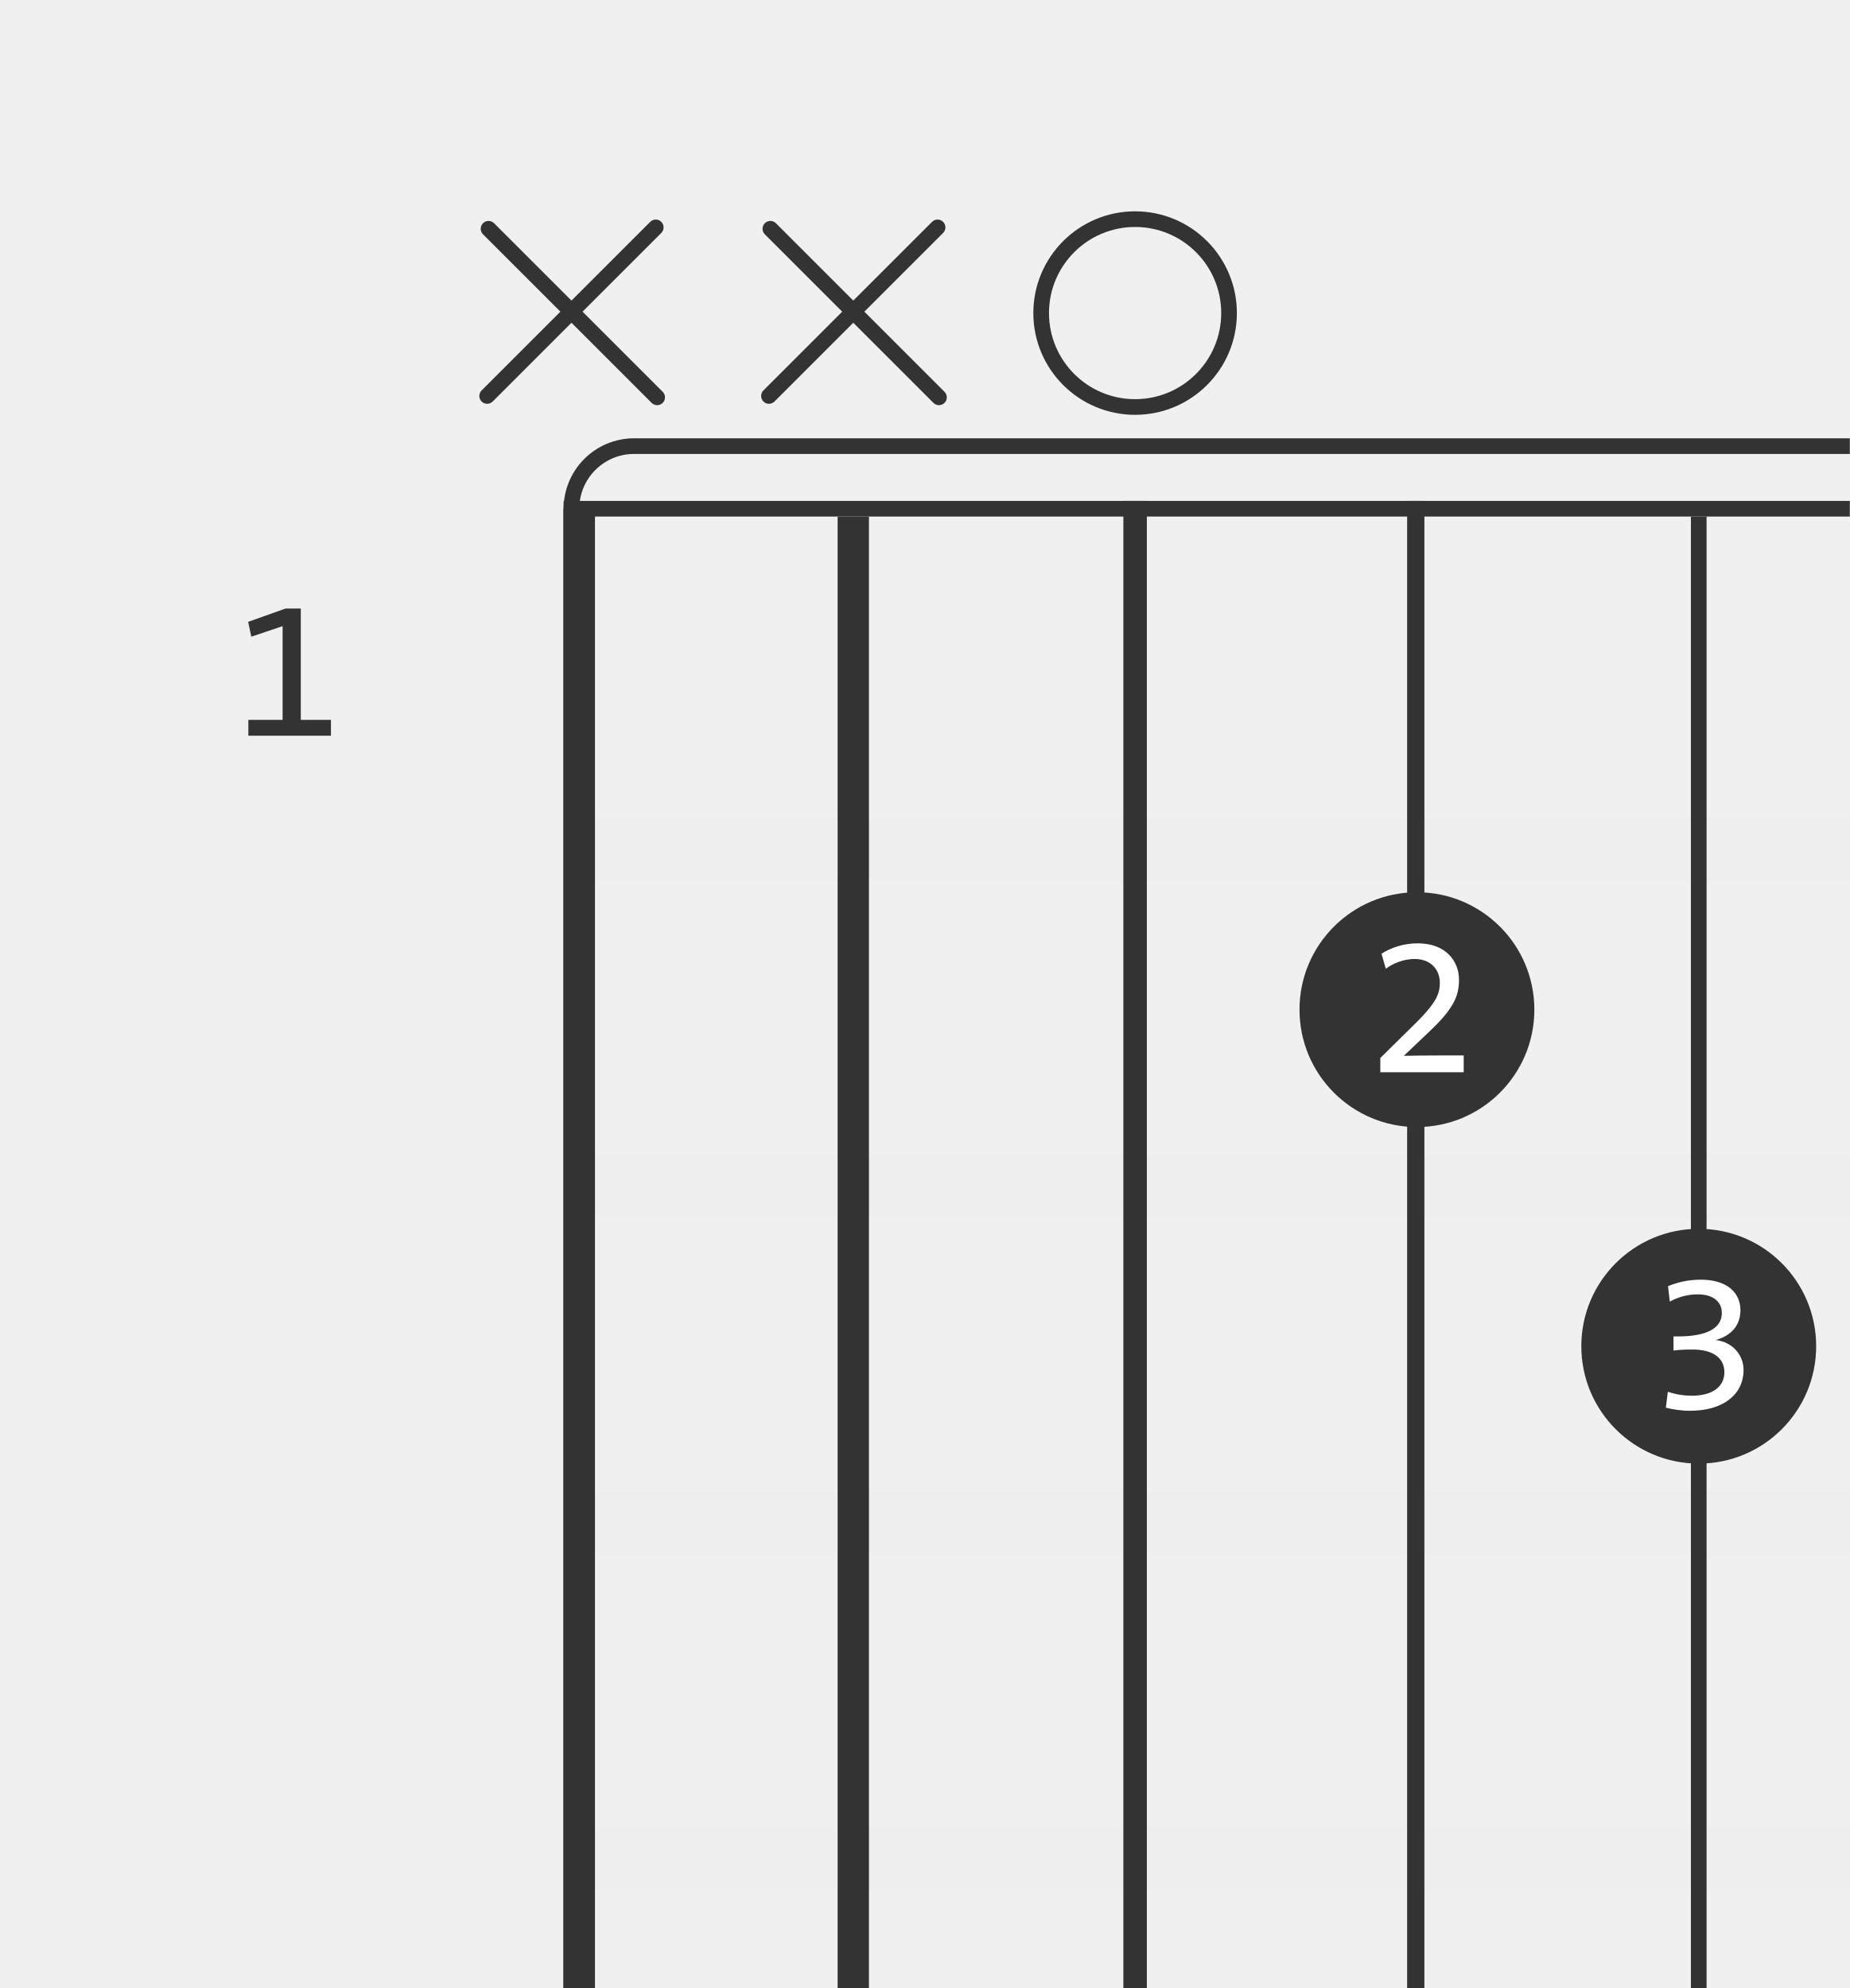
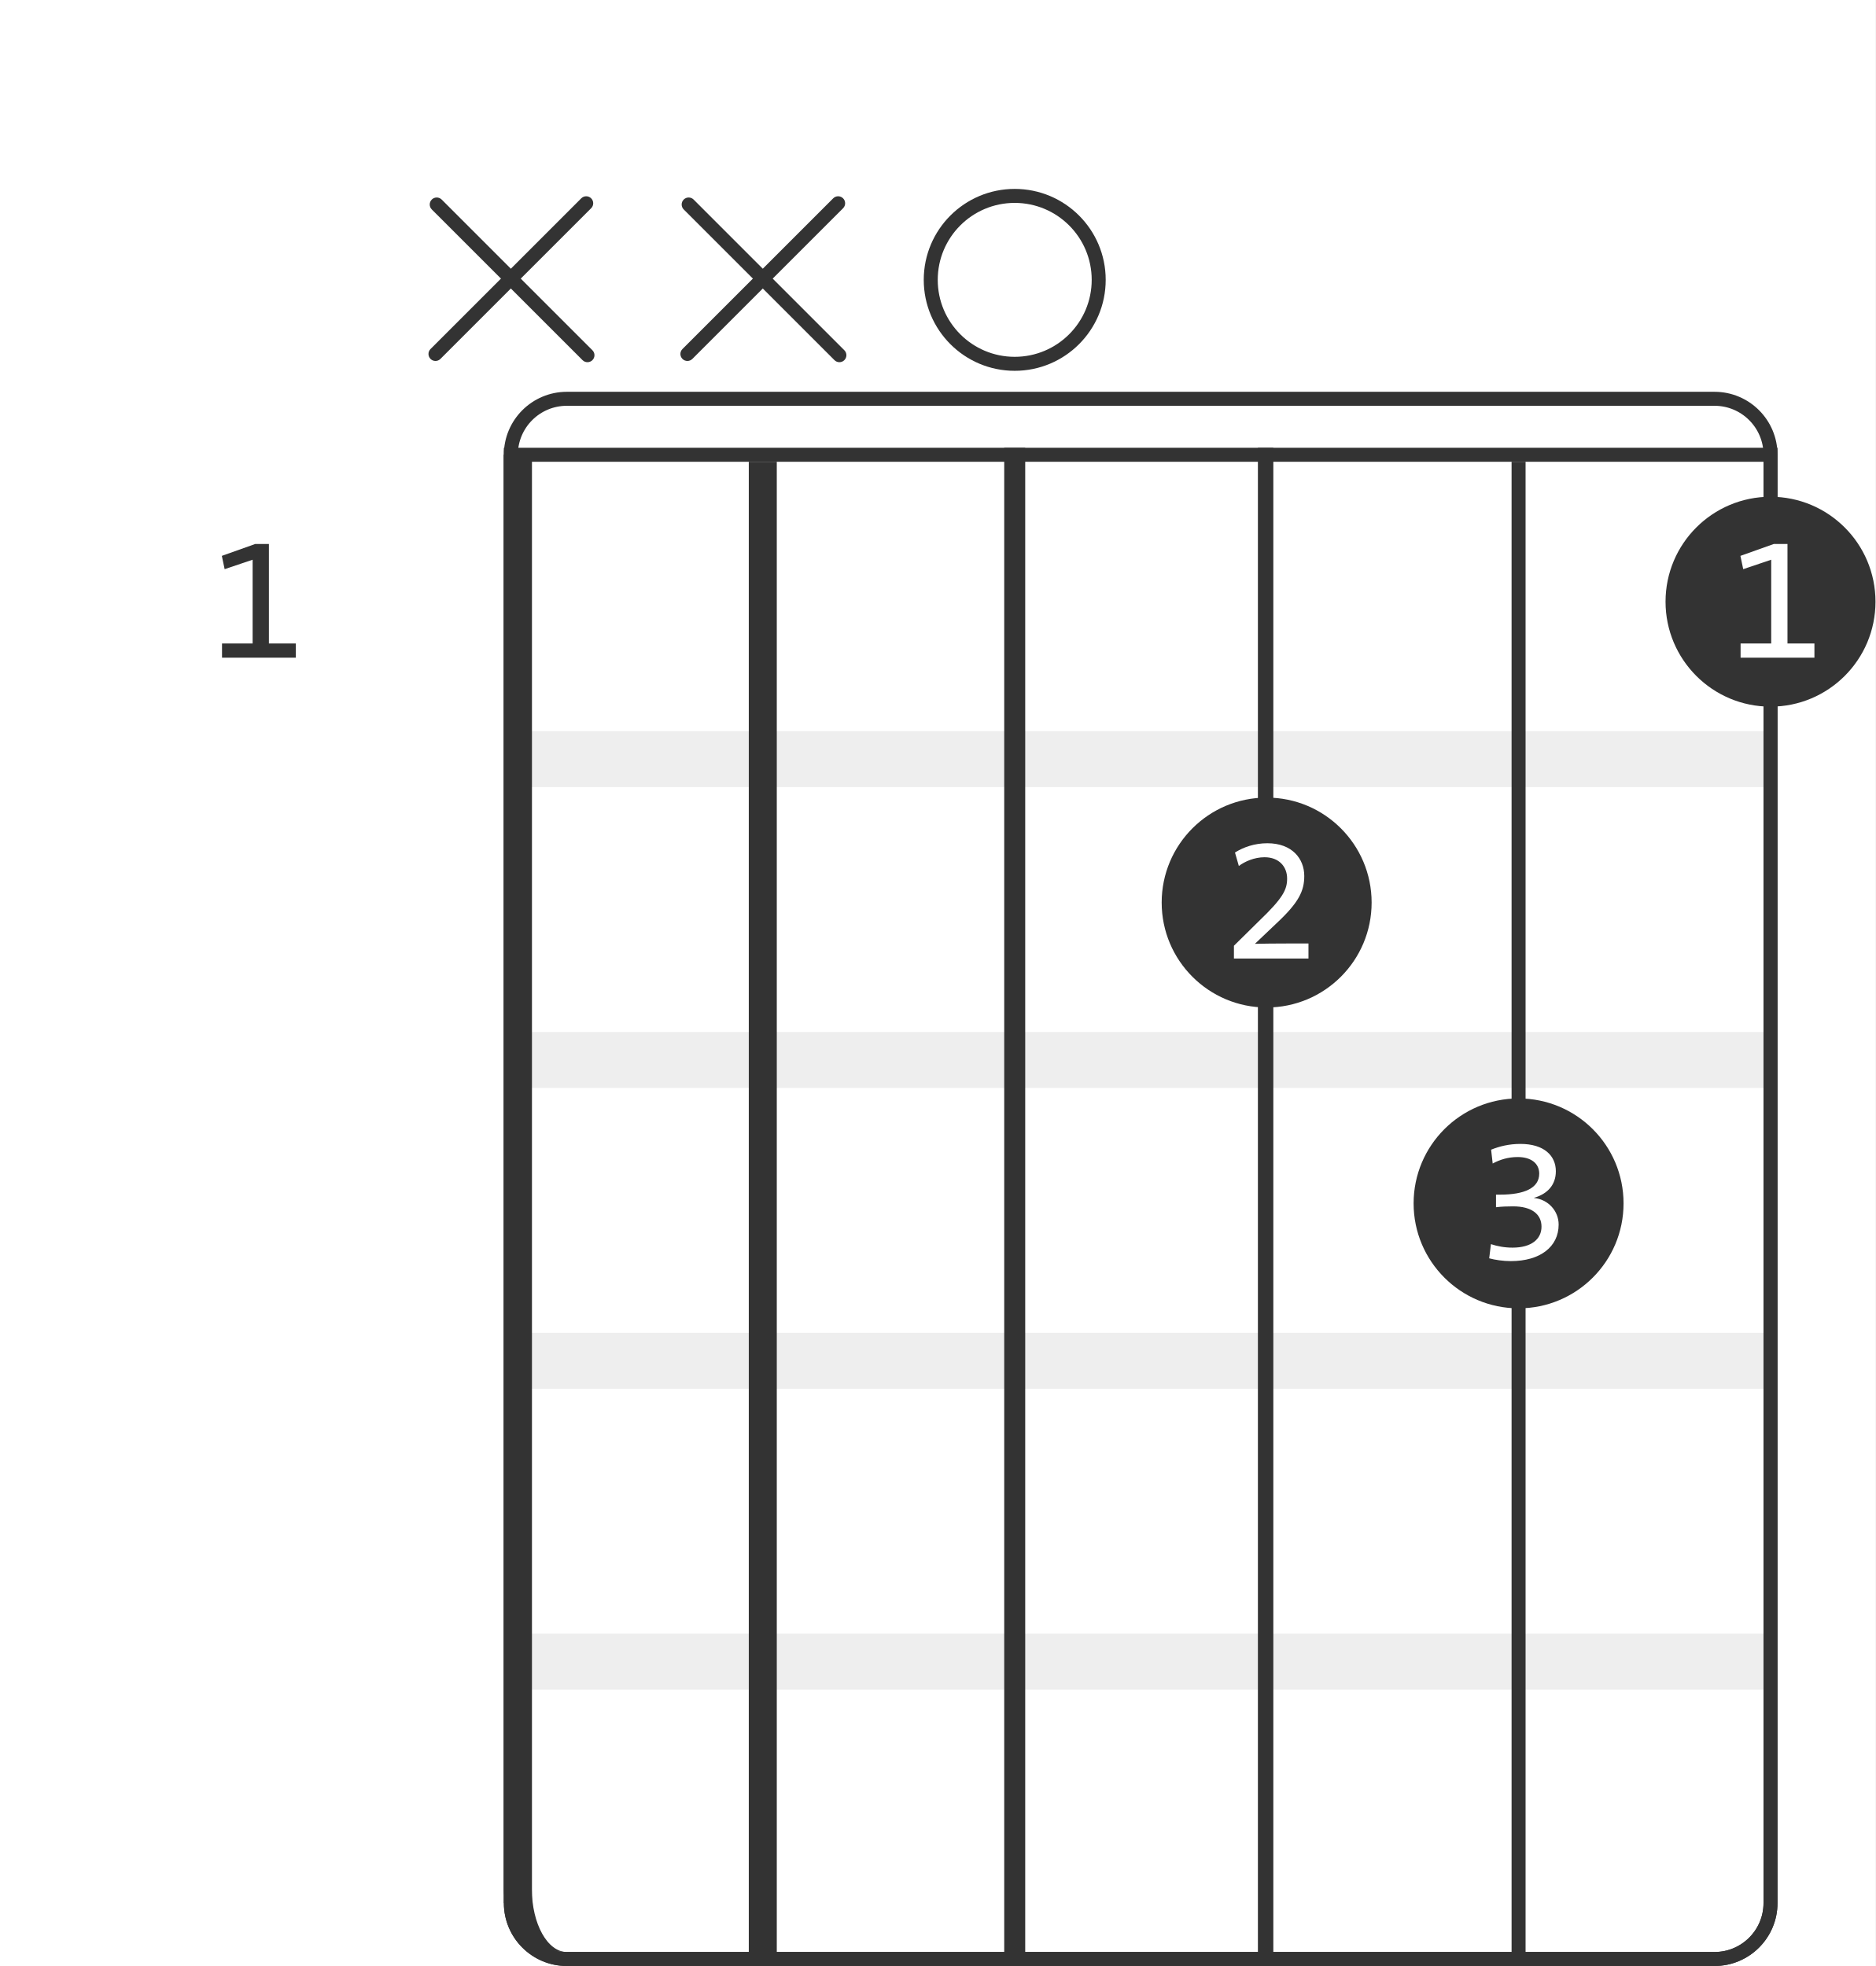
<svg xmlns="http://www.w3.org/2000/svg" xmlns:xlink="http://www.w3.org/1999/xlink" version="1.1">
  <defs>
    <symbol id="circle-1-black">
      <svg width="30" height="30" viewBox="0 0 30 30">
        <polygon fill="#333" points="21.275 23 10.725 23 10.725 20.975 15.1 20.975 15.1 9 11.1 10.35 10.7 8.45 15.475 6.75 17.425 6.75 17.425 20.975 21.275 20.975" />
      </svg>
    </symbol>
    <symbol id="circle-2-black">
      <svg width="30" height="30" viewBox="0 0 30 30">
        <path fill="#333" d="M10.975,17 L0.325,17 L0.325,15.175 L3.9,11.65 C7.35,8.35 7.925,7.15 7.925,5.575 C7.925,3.875 6.775,2.525 4.7,2.525 C3.225,2.525 1.85,3.15 1.025,3.775 L0.475,1.85 C1.7,1.075 3.3,0.525 5.1,0.525 C8.65,0.525 10.375,2.75 10.375,5.2 C10.375,7.325 9.625,8.975 6.375,12 L3.35,14.875 L3.35,14.9 C4.4,14.875 6.225,14.85 8.5,14.85 L10.975,14.85 L10.975,17 Z" transform="translate(10 6)" />
      </svg>
    </symbol>
    <symbol id="circle-3-black">
      <svg width="30" height="30" viewBox="0 0 30 30">
        <path fill="#333" d="M10.8,22.85 L11.05,20.825 C11.95,21.125 13,21.325 14.125,21.325 C16.85,21.325 18.275,20.1 18.275,18.325 C18.275,16.55 16.875,15.425 14.225,15.425 C13.325,15.425 12.625,15.45 11.775,15.55 L11.775,13.75 L12.35,13.75 C15.85,13.75 17.95,12.8 17.95,10.75 C17.95,9.275 16.775,8.375 14.875,8.375 C13.5,8.375 12.325,8.75 11.3,9.3 L11.075,7.325 C12.25,6.85 13.625,6.5 15.275,6.5 C18.625,6.5 20.325,8.175 20.325,10.4 C20.325,12.325 19.175,13.625 17.225,14.2 L17.2,14.225 C19.225,14.425 20.725,16.075 20.725,18.025 C20.725,21.225 18.05,23.25 13.9,23.25 C12.775,23.25 11.625,23.075 10.8,22.85 Z" />
      </svg>
    </symbol>
    <symbol id="circle-4-black">
      <svg width="30" height="30" viewBox="0 0 30 30">
        <path fill="#333" d="M20.575,19.25 L17.9,19.25 L17.9,23 L15.675,23 L15.675,19.25 L8.125,19.25 L7.95,17.425 L14.85,6.75 L17.9,6.75 L17.9,17.2 L20.575,17.2 L20.575,19.25 Z M15.7,17.2 L15.7,9 L15.675,9 L10.25,17.275 C11.75,17.2 14.7,17.2 15.7,17.2 Z" />
      </svg>
    </symbol>
    <symbol id="circle-5-black">
      <svg width="30" height="30" viewBox="0 0 30 30">
        <path fill="#333" d="M11,22.9 L11,20.825 C11.925,21.125 12.975,21.3 14.175,21.3 C16.85,21.3 18.325,19.975 18.325,17.95 C18.325,15.95 16.65,14.925 14.075,14.925 C13.025,14.925 12,15 11.35,15.125 L11.35,6.75 L20.15,6.75 L20.15,8.9 L13.45,8.9 L13.45,13.15 C13.875,13.125 14.45,13.1 14.825,13.1 C18.7,13.1 20.75,15.1 20.75,17.675 C20.75,21.025 18.05,23.225 14,23.225 C12.9,23.225 11.975,23.125 11,22.9 Z" />
      </svg>
    </symbol>
    <symbol id="circle-6-black">
      <svg width="30" height="30" viewBox="0 0 30 30">
        <path fill="#333" d="M19.951 6.6V8.575C19.451 8.5 18.951 8.45 18.301 8.45C14.976 8.45 13.226 10.375 12.601 13.675C12.551 13.925 12.476 14.35 12.401 14.9H12.426C13.226 13.525 14.726 12.775 16.451 12.775C19.701 12.775 21.501 14.875 21.501 17.525C21.501 20.975 19.251 23.25 15.851 23.25C12.326 23.25 10.176 20.75 10.176 16.4C10.176 9.45 13.626 6.525 18.476 6.525C19.001 6.525 19.601 6.55 19.951 6.6ZM19.201 17.9C19.201 15.975 18.101 14.65 15.976 14.65C13.876 14.65 12.651 16.325 12.651 17.725C12.651 19.75 13.826 21.4 16.051 21.4C18.051 21.4 19.201 19.95 19.201 17.9Z" />
      </svg>
    </symbol>
    <symbol id="circle-7-black">
      <svg width="30" height="30" viewBox="0 0 30 30">
        <path fill="#333" d="M21.25,6.75 L21.25,8.7 C18.725,13.4 16.45,18.75 15,23 L12.375,23 C14.025,18.475 16.275,13.275 18.65,8.9 C18.075,8.925 14.8,8.95 12.475,8.95 L10.275,8.95 L10.275,6.75 L21.25,6.75 Z" />
      </svg>
    </symbol>
    <symbol id="circle-8-black">
      <svg width="30" height="30" viewBox="0 0 30 30">
        <path fill="#333" d="M20.75,18.825 C20.75,21.55 18.3,23.25 15.1,23.25 C11.85,23.25 9.725,21.65 9.725,19.175 C9.725,17.1 11.375,15.85 13.2,14.8 C11.3,13.825 10.125,12.675 10.125,10.8 C10.125,8.325 12.25,6.5 15.375,6.5 C18.5,6.5 20.35,8.15 20.35,10.45 C20.35,12.325 18.925,13.475 17.25,14.475 C19.05,15.4 20.75,16.55 20.75,18.825 Z M18.05,10.65 C18.05,9.175 16.925,8.3 15.2,8.3 C13.45,8.3 12.45,9.35 12.45,10.6 C12.45,11.95 13.375,12.65 15.375,13.625 C16.825,12.8 18.05,11.975 18.05,10.65 Z M18.4,19.05 C18.4,17.275 16.825,16.475 15.075,15.675 C13.5,16.55 12.075,17.475 12.075,19 C12.075,20.4 13.225,21.4 15.325,21.4 C17.05,21.4 18.4,20.55 18.4,19.05 Z" />
      </svg>
    </symbol>
    <symbol id="circle-9-black">
      <svg width="30" height="30" viewBox="0 0 30 30">
        <path fill="#333" d="M10.9,23.05 L10.9,21.025 C11.6,21.2 12.4,21.275 13.15,21.275 C16.35,21.275 18.1,19.625 18.675,16.4 C18.75,15.925 18.8,15.625 18.9,15.2 L18.875,15.2 C18.075,16.35 16.7,17.05 14.975,17.05 C11.775,17.05 10,14.95 10,12.15 C10,8.725 12.35,6.5 15.6,6.5 C19,6.5 21.225,8.575 21.225,13.35 C21.225,20.45 17.725,23.225 12.9,23.225 C12.25,23.225 11.55,23.175 10.9,23.05 Z M18.725,12 C18.725,9.9 17.575,8.35 15.425,8.35 C13.45,8.35 12.275,9.875 12.275,11.8 C12.275,13.825 13.425,15.125 15.425,15.125 C17.55,15.125 18.725,13.7 18.725,12 Z" />
      </svg>
    </symbol>
    <symbol id="circle-0-black">
      <svg width="30" height="30" viewBox="0 0 30 30">
        <path fill="#333" d="M20.925,14.7 C20.925,20.925 18.05,23.25 15.1,23.25 C11.525,23.25 9.55,21.05 9.55,14.8 C9.55,9.1 12,6.5 15.4,6.5 C18.625,6.5 20.925,8.425 20.925,14.7 Z M18.5,14.85 C18.5,10.025 17.45,8.4 15.225,8.4 C13.375,8.4 11.975,10 11.975,14.65 C11.975,19.25 12.825,21.325 15.225,21.325 C17.275,21.325 18.5,19.25 18.5,14.85 Z" />
      </svg>
    </symbol>
    <symbol id="bar-middle">
      <svg width="36" height="30" viewBox="0 0 36 30">
        <rect width="36" height="30" fill="#333" fill-rule="evenodd" />
      </svg>
    </symbol>
    <symbol id="bar-end">
      <svg width="15" height="30" viewBox="0 0 15 30">
        <path fill="#333" fill-rule="evenodd" d="M15,0 C6.716,0 0,6.716 0,15 C0,23.284 6.716,30 15,30 L15,0 Z" />
      </svg>
    </symbol>
    <symbol id="circle-1">
      <svg width="30" height="30" viewBox="0 0 30 30">
        <g fill="none" fill-rule="evenodd">
          <circle cx="15" cy="15" r="15" fill="#333" />
          <polygon fill="#FFF" fill-rule="nonzero" points="21.275 23 10.725 23 10.725 20.975 15.1 20.975 15.1 9 11.1 10.35 10.7 8.45 15.475 6.75 17.425 6.75 17.425 20.975 21.275 20.975" />
        </g>
      </svg>
    </symbol>
    <symbol id="circle-2">
      <svg width="30" height="30" viewBox="0 0 30 30">
        <g fill="none" fill-rule="evenodd" transform="translate(0 -2)">
          <circle cx="15" cy="17" r="15" fill="#333" />
          <path fill="#FFF" fill-rule="nonzero" d="M20.975,25 L10.325,25 L10.325,23.175 L13.9,19.65 C17.35,16.35 17.925,15.15 17.925,13.575 C17.925,11.875 16.775,10.525 14.7,10.525 C13.225,10.525 11.85,11.15 11.025,11.775 L10.475,9.85 C11.7,9.075 13.3,8.525 15.1,8.525 C18.65,8.525 20.375,10.75 20.375,13.2 C20.375,15.325 19.625,16.975 16.375,20 L13.35,22.875 L13.35,22.9 C14.4,22.875 16.225,22.85 18.5,22.85 L20.975,22.85 L20.975,25 Z" />
        </g>
      </svg>
    </symbol>
    <symbol id="circle-3">
      <svg width="30" height="30" viewBox="0 0 30 30">
        <g fill="none" fill-rule="evenodd" transform="translate(0 -2)">
          <circle cx="15" cy="17" r="15" fill="#333" />
          <path fill="#FFF" fill-rule="nonzero" d="M10.8,24.85 L11.05,22.825 C11.95,23.125 13,23.325 14.125,23.325 C16.85,23.325 18.275,22.1 18.275,20.325 C18.275,18.55 16.875,17.425 14.225,17.425 C13.325,17.425 12.625,17.45 11.775,17.55 L11.775,15.75 L12.35,15.75 C15.85,15.75 17.95,14.8 17.95,12.75 C17.95,11.275 16.775,10.375 14.875,10.375 C13.5,10.375 12.325,10.75 11.3,11.3 L11.075,9.325 C12.25,8.85 13.625,8.5 15.275,8.5 C18.625,8.5 20.325,10.175 20.325,12.4 C20.325,14.325 19.175,15.625 17.225,16.2 L17.2,16.225 C19.225,16.425 20.725,18.075 20.725,20.025 C20.725,23.225 18.05,25.25 13.9,25.25 C12.775,25.25 11.625,25.075 10.8,24.85 Z" />
        </g>
      </svg>
    </symbol>
    <symbol id="circle-4">
      <svg width="30" height="30" viewBox="0 0 30 30">
        <g fill="none" fill-rule="evenodd" transform="translate(0 -2)">
          <circle cx="15" cy="17" r="15" fill="#333" />
          <path fill="#FFF" fill-rule="nonzero" d="M20.575,21.25 L17.9,21.25 L17.9,25 L15.675,25 L15.675,21.25 L8.125,21.25 L7.95,19.425 L14.85,8.75 L17.9,8.75 L17.9,19.2 L20.575,19.2 L20.575,21.25 Z M15.7,19.2 L15.7,11 L15.675,11 L10.25,19.275 C11.75,19.2 14.7,19.2 15.7,19.2 Z" />
        </g>
      </svg>
    </symbol>
    <symbol id="grid-guitar-2">
      <svg width="182" height="225" viewBox="0 0 182 209" fill="none">
        <path d="M1 48.5H180V40.5H1V48.5Z" fill="#EEEEEE" />
        <path d="M1 91.5H180V83.5H1V91.5Z" fill="#EEEEEE" />
        <path d="M1 134.5H180V126.5H1V134.5Z" fill="#EEEEEE" />
        <path d="M1 177.5H180V169.5H1V177.5Z" fill="#EEEEEE" />
        <rect x="1" y="1" width="180" height="215" rx="8" stroke="#333333" stroke-width="2" />
        <path fill-rule="evenodd" clip-rule="evenodd" d="M39 2L39 216L35 216L35 2L39 2Z" fill="#333333" />
        <path fill-rule="evenodd" clip-rule="evenodd" d="M74.5 6.47666e-06L74.5 216L71.5 216L71.5 6.61612e-06L74.5 6.47666e-06Z" fill="#333333" />
        <path fill-rule="evenodd" clip-rule="evenodd" d="M109.954 6.51366e-06L109.954 216L107.75 216L107.75 6.61612e-06L109.954 6.51366e-06Z" fill="#333333" />
        <path fill-rule="evenodd" clip-rule="evenodd" d="M146 2L146 216L144 216L144 2L146 2Z" fill="#333333" />
        <path d="M0 11C0 6.029 4.029 2 9 2C6.239 2 4 6.029 4 11V206C4 210.971 6.239 215 9 215C4.029 215 0 210.971 0 206V11Z" fill="#333333" />
      </svg>
    </symbol>
    <symbol id="grid-guitar-1">
      <svg width="182" height="225" viewBox="0 0 182 225" fill="none">
        <path d="M1 56.5H180V48.5H1V56.5Z" fill="#EEEEEE" />
        <path d="M1 99.5H180V91.5H1V99.5Z" fill="#EEEEEE" />
        <path d="M1 142.5H180V134.5H1V142.5Z" fill="#EEEEEE" />
        <path d="M1 185.5H180V177.5H1V185.5Z" fill="#EEEEEE" />
        <rect x="1" y="1" width="180" height="223" rx="8" stroke="#333333" stroke-width="2" />
        <path d="M1 9H181V216C181 220.418 177.418 224 173 224H9C4.582 224 1 220.418 1 216V9Z" stroke="#333333" stroke-width="2" />
        <path fill-rule="evenodd" clip-rule="evenodd" d="M39 10L39 224L35 224L35 10L39 10Z" fill="#333333" />
        <path fill-rule="evenodd" clip-rule="evenodd" d="M4 9L4 216L0 216L9.04826e-06 9L4 9Z" fill="#333333" />
        <path fill-rule="evenodd" clip-rule="evenodd" d="M74.5 8L74.5 224L71.5 224L71.5 8L74.5 8Z" fill="#333333" />
        <path fill-rule="evenodd" clip-rule="evenodd" d="M109.954 8L109.954 224L107.75 224L107.75 8L109.954 8Z" fill="#333333" />
        <path fill-rule="evenodd" clip-rule="evenodd" d="M146 10L146 224L144 224L144 10L146 10Z" fill="#333333" />
        <path d="M0 9H4V214C4 218.971 6.239 223 9 223C4.029 223 0 218.971 0 214V9Z" fill="#333333" />
      </svg>
    </symbol>
    <symbol id="o">
      <svg width="30" height="30" viewBox="0 0 30 30">
        <path fill="#333" d="M15,28 C22.18,28 28,22.18 28,15 C28,7.82 22.18,2 15,2 C7.82,2 2,7.82 2,15 C2,22.18 7.82,28 15,28 Z M15,26 C8.925,26 4,21.075 4,15 C4,8.925 8.925,4 15,4 C21.075,4 26,8.925 26,15 C26,21.075 21.075,26 15,26 Z" />
      </svg>
    </symbol>
    <symbol id="x">
      <svg width="30" height="30" viewBox="0 0 30 30">
        <g fill="#333" transform="translate(4 4)">
          <path d="M-0.479,0.76 L21.061,22.3 C21.452,22.69 22.085,22.69 22.475,22.3 C22.866,21.909 22.866,21.276 22.475,20.885 L0.936,-0.654 C0.545,-1.045 -0.088,-1.045 -0.479,-0.654 C-0.869,-0.264 -0.869,0.37 -0.479,0.76 Z" transform="rotate(-90 10.998 10.823)" />
          <path d="M-0.3,0.936 L21.24,22.475 C21.63,22.866 22.264,22.866 22.654,22.475 C23.045,22.085 23.045,21.452 22.654,21.061 L1.115,-0.479 C0.724,-0.869 0.091,-0.869 -0.3,-0.479 C-0.69,-0.088 -0.69,0.545 -0.3,0.936 Z" />
        </g>
      </svg>
    </symbol>
  </defs>
  <symbol id="chord">
+     <rect width="100%" height="100%" fill="white" />
    <svg width="326" height="281" version="1.1">
      <use x="72" y="56" width="182" height="225" xlink:href="#grid-guitar-1" />
      <use x="21" y="71" width="30" height="30" xlink:href="#circle-1-black" />
      <use x="58" y="25" width="30" height="30" xlink:href="#x" />
      <use x="94" y="25" width="30" height="30" xlink:href="#x" />
      <use x="130" y="25" width="30" height="30" xlink:href="#o" />
      <use x="166" y="114" width="30" height="30" xlink:href="#circle-2" />
      <use x="202" y="157" width="30" height="30" xlink:href="#circle-3" />
      <use x="238" y="71" width="30" height="30" xlink:href="#circle-1" />
    </svg>
  </symbol>
  <use xlink:href="#chord" />
</svg>
